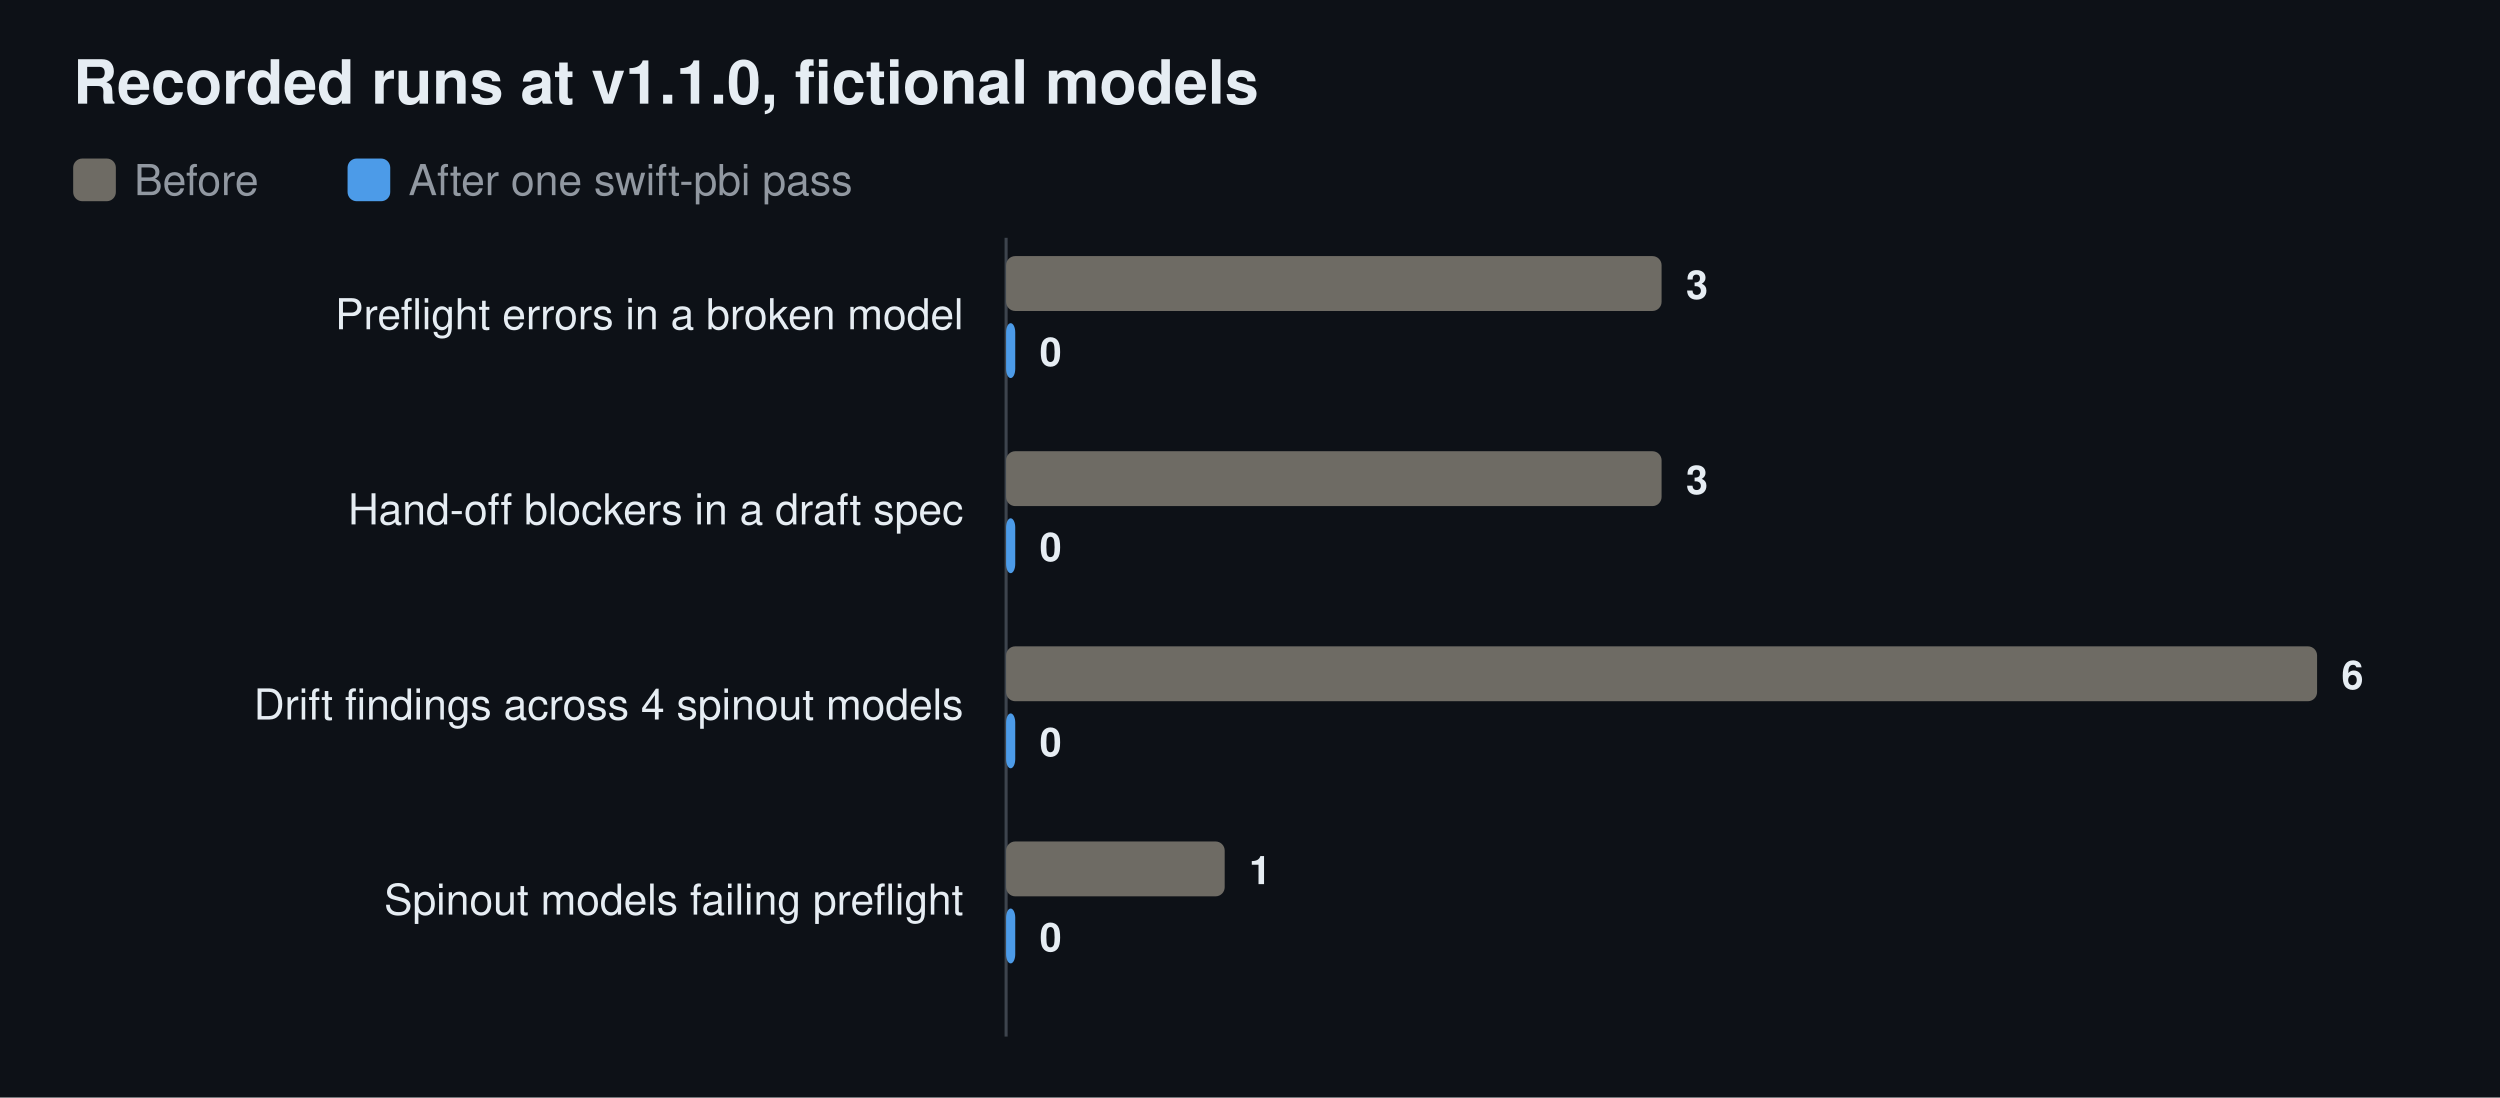
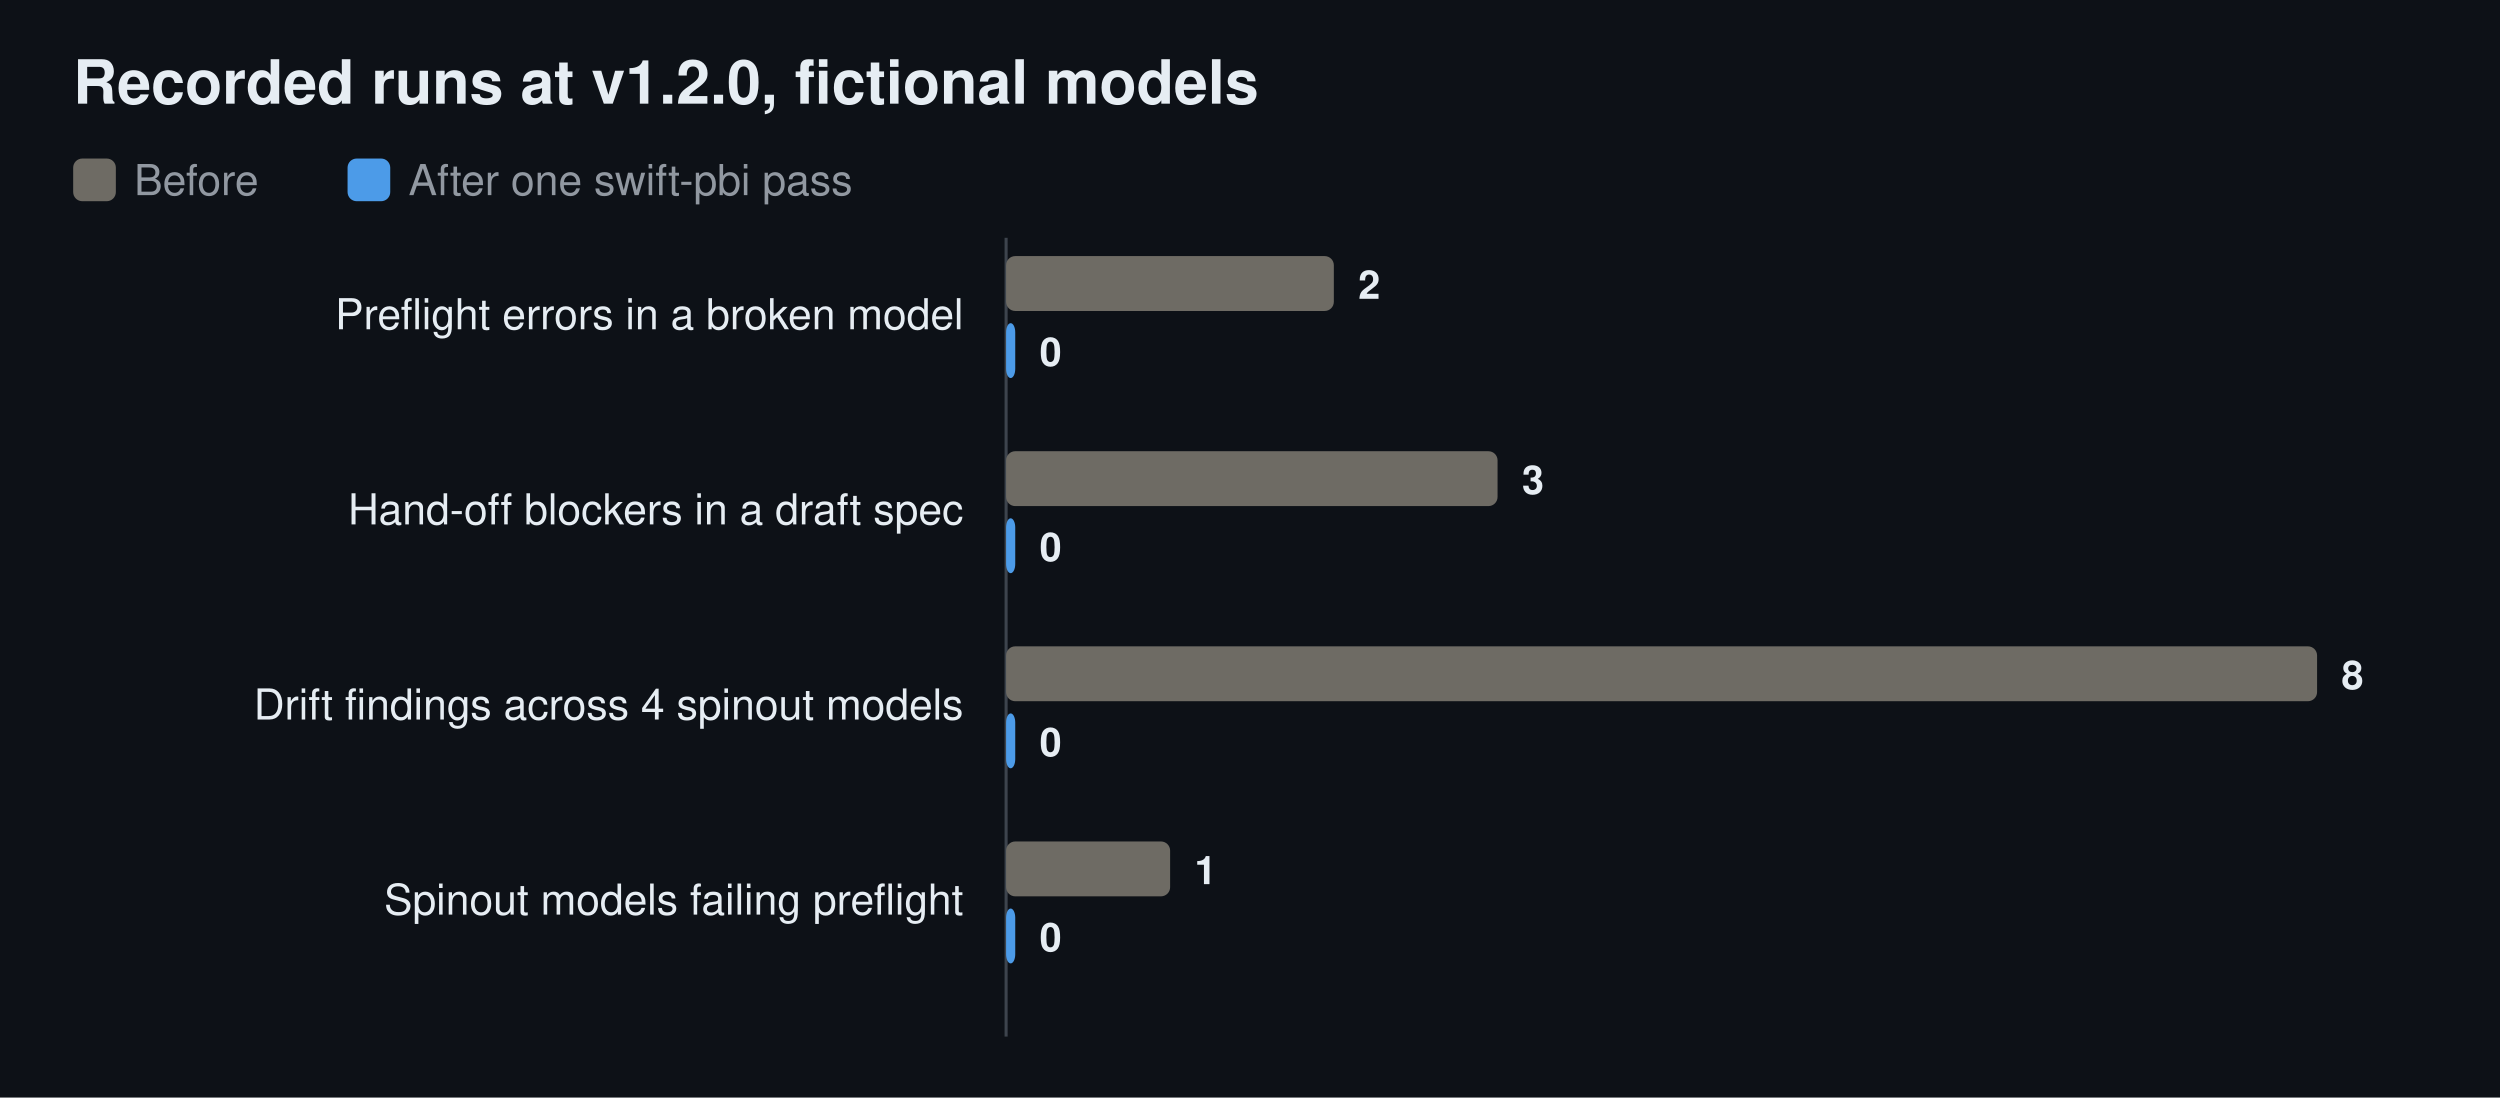
<svg xmlns="http://www.w3.org/2000/svg" width="820" height="360" viewBox="0 0 820 360" role="img" aria-labelledby="t d">
  <rect width="820" height="360" fill="#0d1117" />
  <g font-family="-apple-system, BlinkMacSystemFont, 'Segoe UI', Helvetica, Arial, sans-serif">
-     <text x="24" y="34" font-size="20" font-weight="600" fill="#e6edf3">Recorded runs at v1.1.0, fictional models</text>
+     <text x="24" y="34" font-size="20" font-weight="600" fill="#e6edf3">Recorded runs at v1.2.0, fictional models</text>
    <rect x="24" y="52" width="14" height="14" rx="3" fill="#6e6b64" />
    <text x="44" y="64" font-size="14" fill="#9198a1">Before</text>
    <rect x="114" y="52" width="14" height="14" rx="3" fill="#4c9be8" />
    <text x="134" y="64" font-size="14" fill="#9198a1">After one swift-pbi pass</text>
    <line x1="330" y1="78" x2="330" y2="340" stroke="#3d444d" stroke-width="1" />
    <text x="316" y="108" font-size="14" text-anchor="end" fill="#e6edf3">Preflight errors in a broken model</text>
-     <rect x="330" y="84" width="215.0" height="18" rx="3" fill="#6e6b64" />
-     <text x="553.0" y="98" font-size="13" font-weight="600" fill="#e6edf3">3</text>
+     <rect x="330" y="84" width="107.5" height="18" rx="3" fill="#6e6b64" />
+     <text x="445.5" y="98" font-size="13" font-weight="600" fill="#e6edf3">2</text>
    <rect x="330" y="106" width="3.0" height="18" rx="3" fill="#4c9be8" />
    <text x="341.0" y="120" font-size="13" font-weight="600" fill="#e6edf3">0</text>
    <text x="316" y="172" font-size="14" text-anchor="end" fill="#e6edf3">Hand-off blockers in a draft spec</text>
-     <rect x="330" y="148" width="215.0" height="18" rx="3" fill="#6e6b64" />
-     <text x="553.0" y="162" font-size="13" font-weight="600" fill="#e6edf3">3</text>
+     <rect x="330" y="148" width="161.2" height="18" rx="3" fill="#6e6b64" />
+     <text x="499.2" y="162" font-size="13" font-weight="600" fill="#e6edf3">3</text>
    <rect x="330" y="170" width="3.0" height="18" rx="3" fill="#4c9be8" />
    <text x="341.0" y="184" font-size="13" font-weight="600" fill="#e6edf3">0</text>
    <text x="316" y="236" font-size="14" text-anchor="end" fill="#e6edf3">Drift findings across 4 spinout models</text>
    <rect x="330" y="212" width="430.0" height="18" rx="3" fill="#6e6b64" />
-     <text x="768.0" y="226" font-size="13" font-weight="600" fill="#e6edf3">6</text>
+     <text x="768.0" y="226" font-size="13" font-weight="600" fill="#e6edf3">8</text>
    <rect x="330" y="234" width="3.0" height="18" rx="3" fill="#4c9be8" />
    <text x="341.0" y="248" font-size="13" font-weight="600" fill="#e6edf3">0</text>
    <text x="316" y="300" font-size="14" text-anchor="end" fill="#e6edf3">Spinout models failing preflight</text>
-     <rect x="330" y="276" width="71.7" height="18" rx="3" fill="#6e6b64" />
-     <text x="409.7" y="290" font-size="13" font-weight="600" fill="#e6edf3">1</text>
+     <rect x="330" y="276" width="53.8" height="18" rx="3" fill="#6e6b64" />
+     <text x="391.8" y="290" font-size="13" font-weight="600" fill="#e6edf3">1</text>
    <rect x="330" y="298" width="3.0" height="18" rx="3" fill="#4c9be8" />
    <text x="341.0" y="312" font-size="13" font-weight="600" fill="#e6edf3">0</text>
  </g>
</svg>
